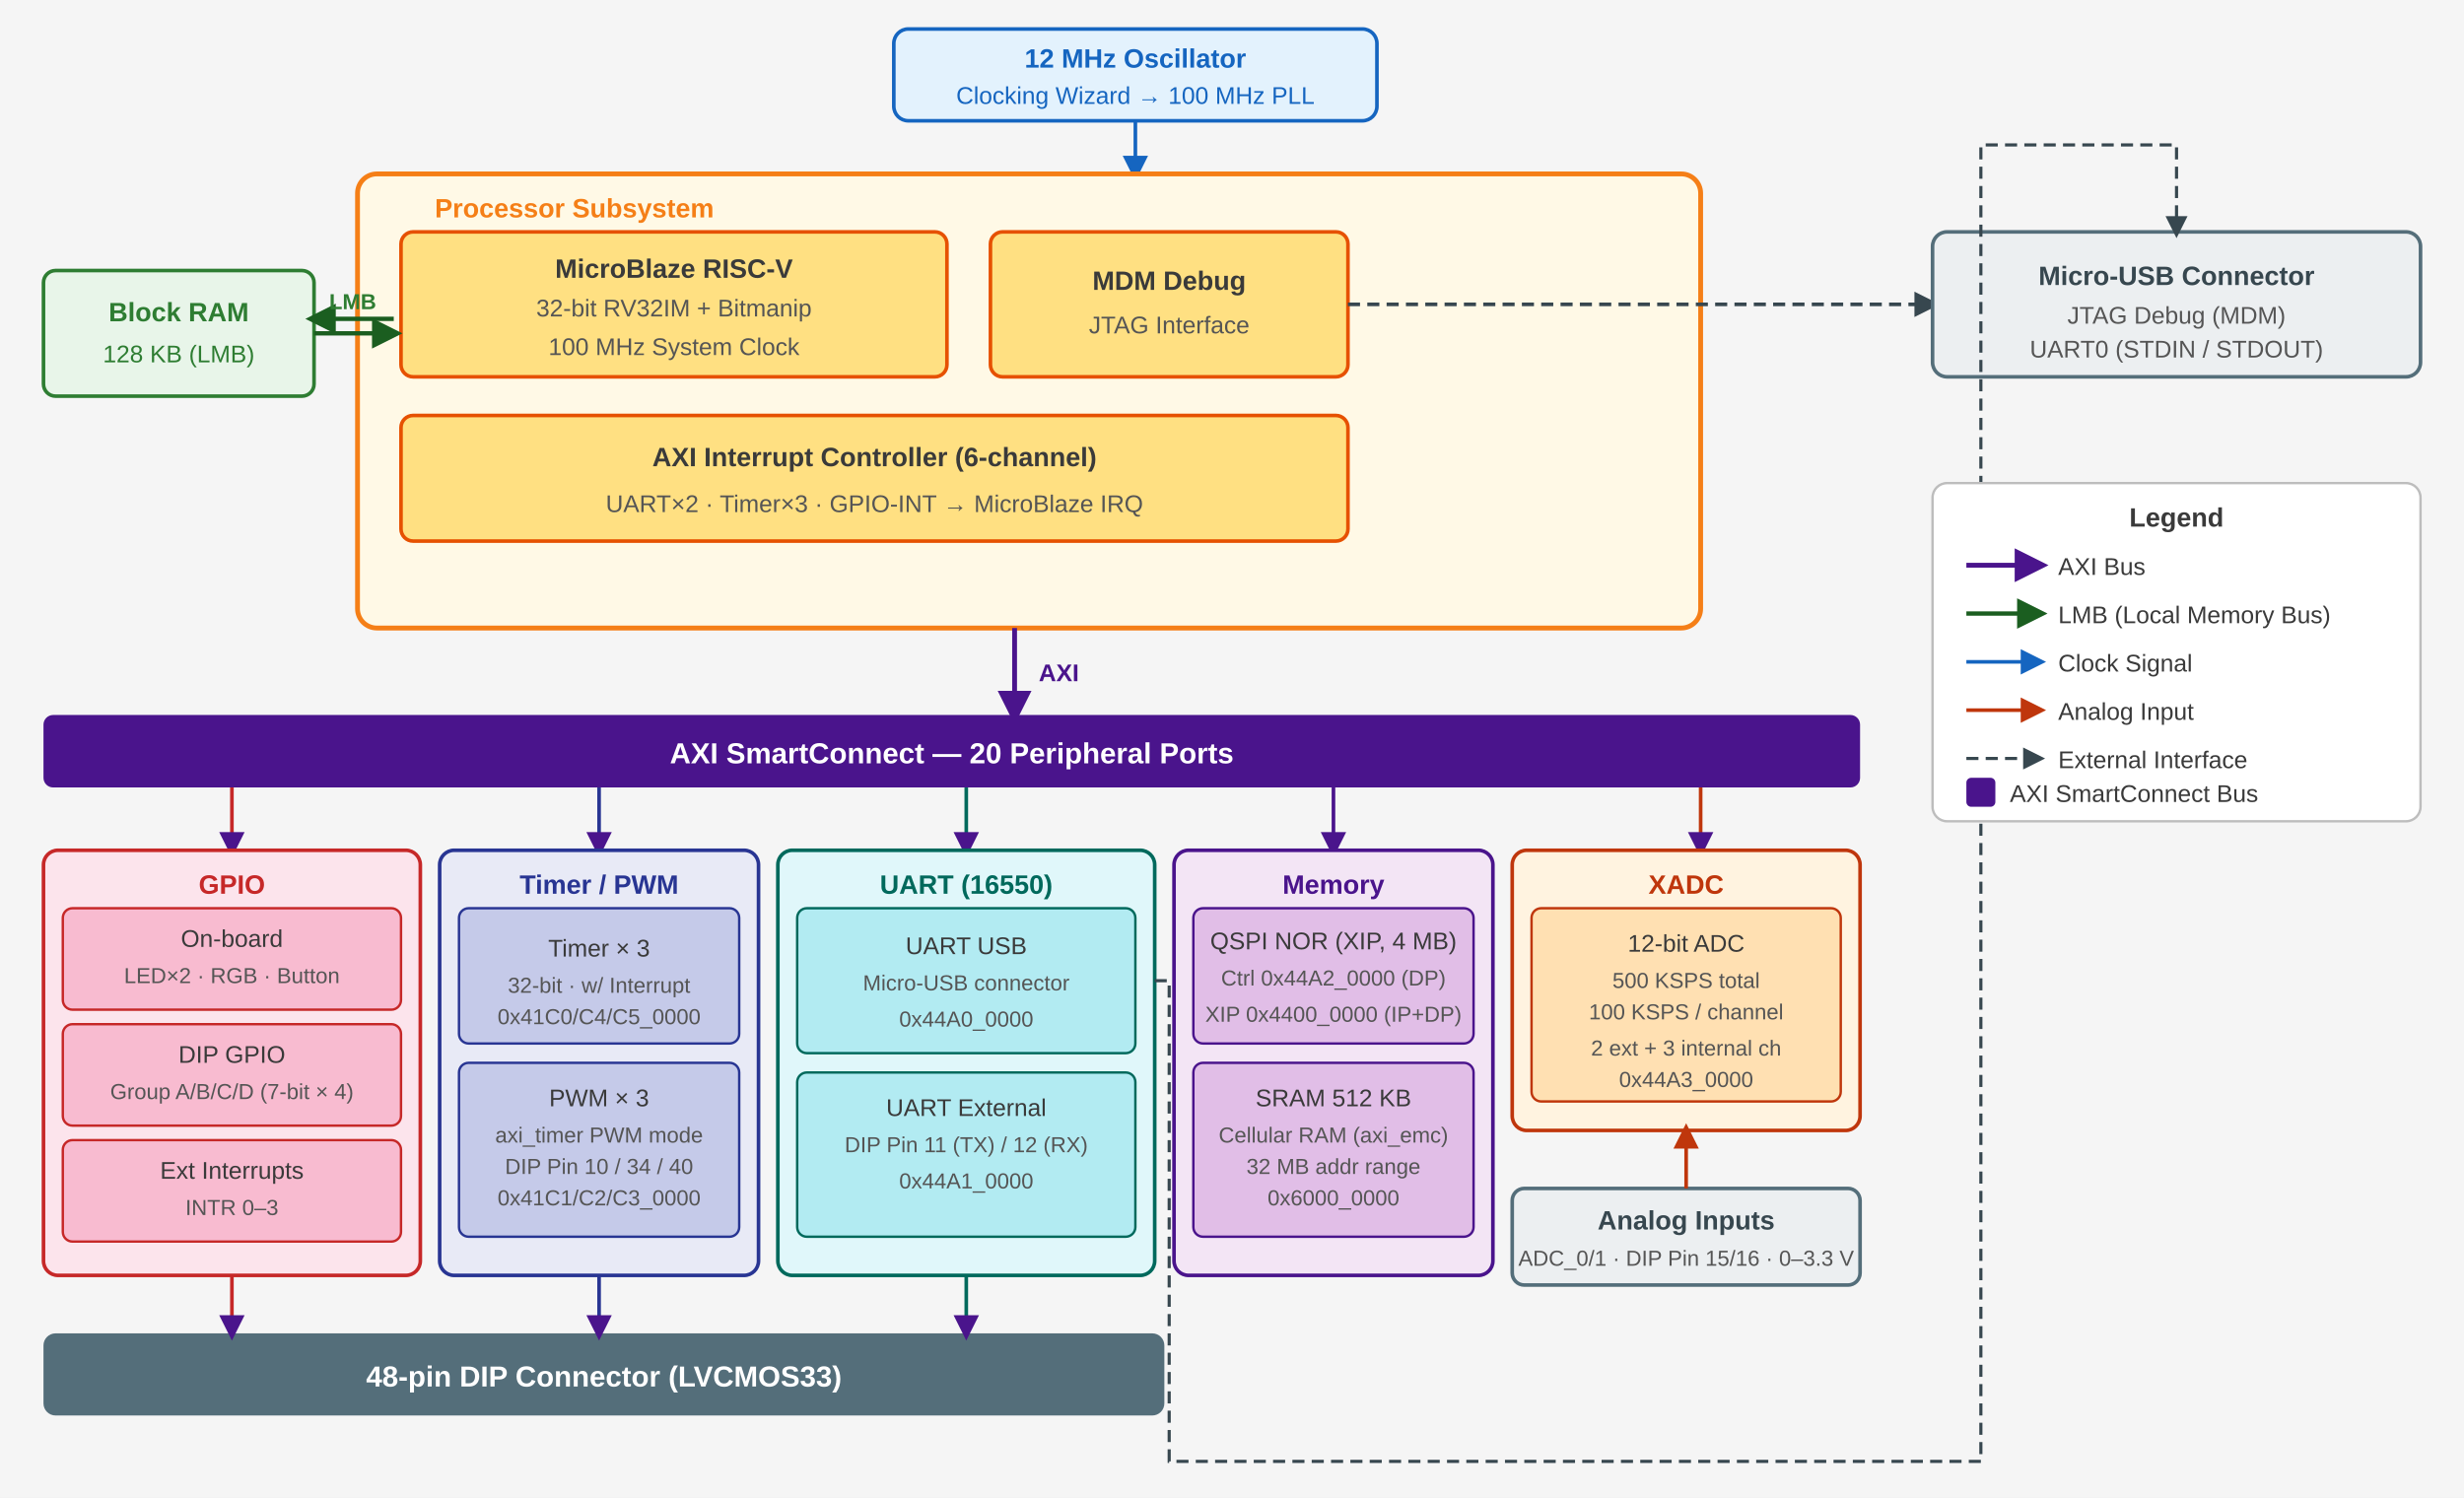
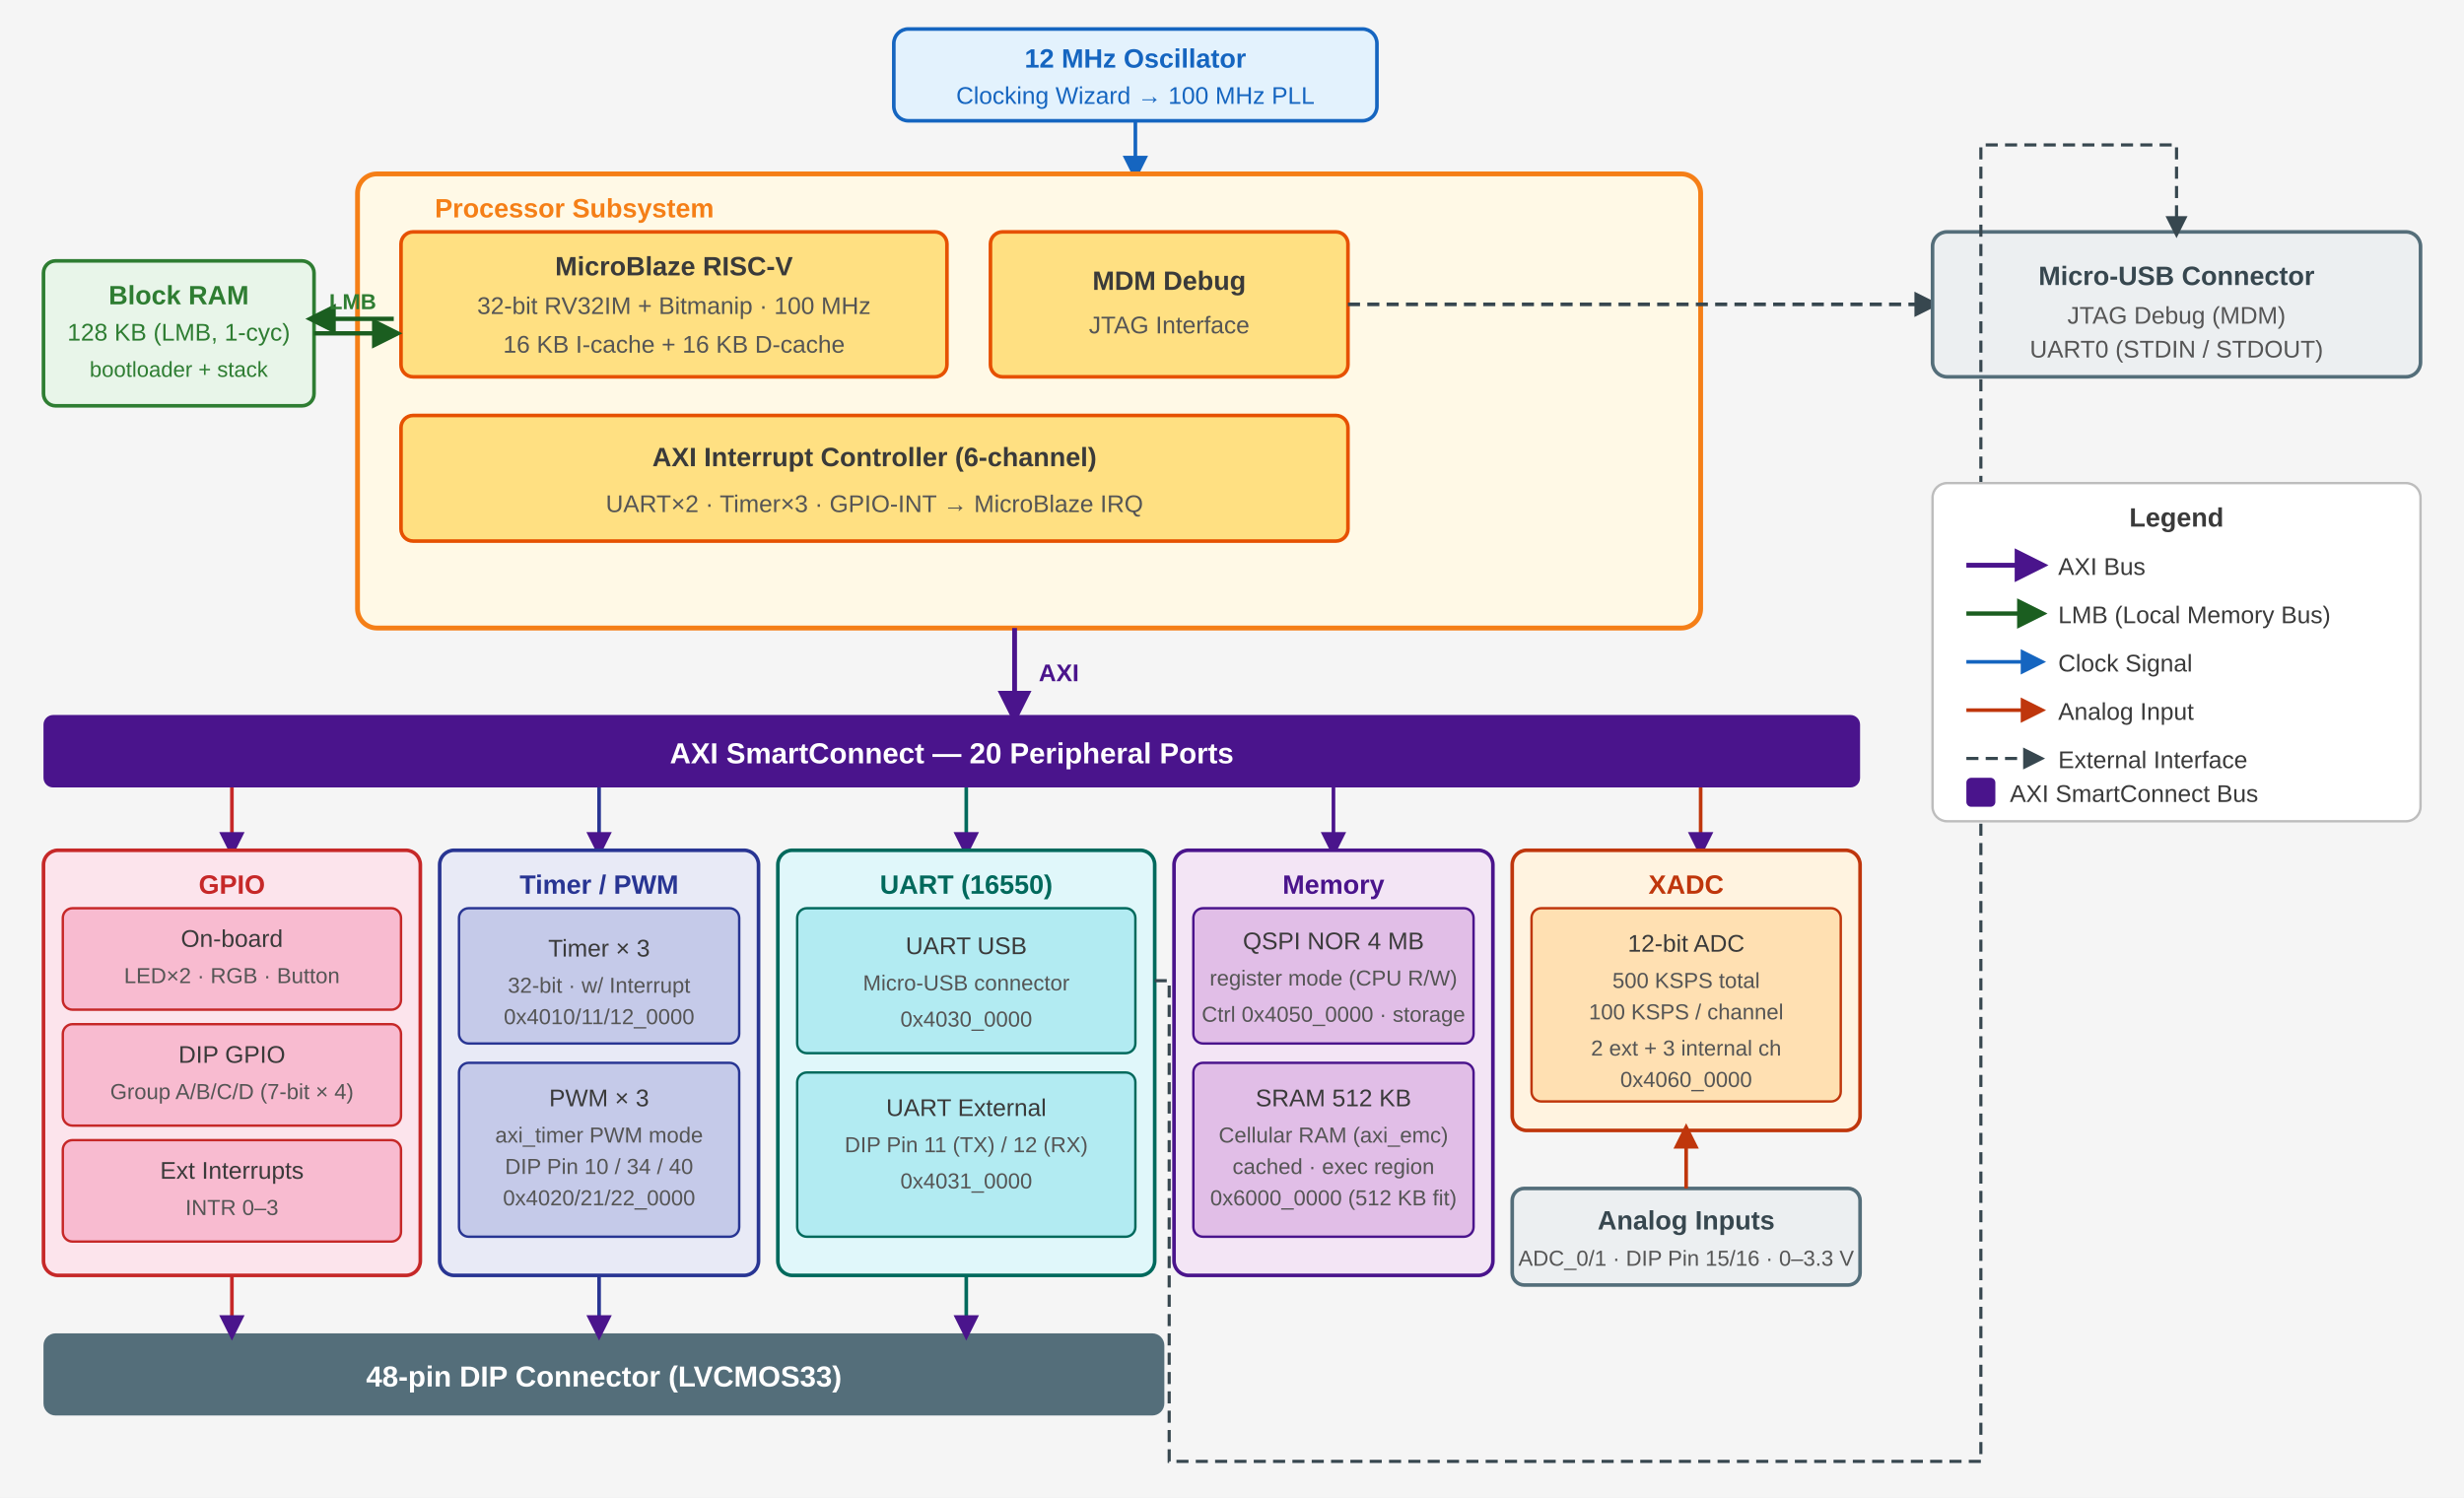
<svg xmlns="http://www.w3.org/2000/svg" width="1020" height="620" font-family="Segoe UI, Arial, sans-serif" font-size="11">
  <defs>
    <marker id="a" markerWidth="7" markerHeight="7" refX="5" refY="3.5" orient="auto">
      <path d="M0,0 L7,3.5 L0,7 z" fill="#4a148c" />
    </marker>
    <marker id="b" markerWidth="7" markerHeight="7" refX="5" refY="3.5" orient="auto">
      <path d="M0,0 L7,3.5 L0,7 z" fill="#1b5e20" />
    </marker>
    <marker id="c" markerWidth="7" markerHeight="7" refX="5" refY="3.5" orient="auto">
      <path d="M0,0 L7,3.5 L0,7 z" fill="#37474f" />
    </marker>
    <marker id="d" markerWidth="7" markerHeight="7" refX="5" refY="3.5" orient="auto">
      <path d="M0,0 L7,3.5 L0,7 z" fill="#1565c0" />
    </marker>
    <marker id="e" markerWidth="7" markerHeight="7" refX="5" refY="3.5" orient="auto">
      <path d="M0,0 L7,3.5 L0,7 z" fill="#bf360c" />
    </marker>
  </defs>
  <rect width="1020" height="620" fill="#f5f5f5" />
  <rect x="370" y="12" width="200" height="38" rx="6" fill="#e3f2fd" stroke="#1565c0" stroke-width="1.5" />
  <text x="470" y="28" text-anchor="middle" font-weight="bold" fill="#1565c0">12 MHz Oscillator</text>
  <text x="470" y="43" text-anchor="middle" fill="#1565c0" font-size="10">Clocking Wizard → 100 MHz PLL</text>
  <line x1="470" y1="50" x2="470" y2="72" stroke="#1565c0" stroke-width="1.5" marker-end="url(#d)" />
  <rect x="148" y="72" width="556" height="188" rx="8" fill="#fff9e6" stroke="#f57f17" stroke-width="2" />
  <text x="180" y="90" font-weight="bold" fill="#f57f17" font-size="11">Processor Subsystem</text>
  <rect x="166" y="96" width="226" height="60" rx="5" fill="#ffe082" stroke="#e65100" stroke-width="1.5" />
-   <text x="279" y="115" text-anchor="middle" font-weight="bold" fill="#3a3a3a">MicroBlaze RISC-V</text>
-   <text x="279" y="131" text-anchor="middle" fill="#555" font-size="10">32-bit RV32IM + Bitmanip</text>
-   <text x="279" y="147" text-anchor="middle" fill="#555" font-size="10">100 MHz System Clock</text>
+   <text x="279" y="114" text-anchor="middle" font-weight="bold" fill="#3a3a3a">MicroBlaze RISC-V</text>
+   <text x="279" y="130" text-anchor="middle" fill="#555" font-size="10">32-bit RV32IM + Bitmanip · 100 MHz</text>
+   <text x="279" y="146" text-anchor="middle" fill="#555" font-size="10">16 KB I-cache + 16 KB D-cache</text>
  <rect x="410" y="96" width="148" height="60" rx="5" fill="#ffe082" stroke="#e65100" stroke-width="1.5" />
  <text x="484" y="120" text-anchor="middle" font-weight="bold" fill="#3a3a3a">MDM Debug</text>
  <text x="484" y="138" text-anchor="middle" fill="#555" font-size="10">JTAG Interface</text>
  <line x1="558" y1="126" x2="800" y2="126" stroke="#37474f" stroke-width="1.5" stroke-dasharray="5,3" marker-end="url(#c)" />
  <rect x="166" y="172" width="392" height="52" rx="5" fill="#ffe082" stroke="#e65100" stroke-width="1.5" />
  <text x="362" y="193" text-anchor="middle" font-weight="bold" fill="#3a3a3a">AXI Interrupt Controller  (6-channel)</text>
  <text x="362" y="212" text-anchor="middle" fill="#555" font-size="10">UART×2 · Timer×3 · GPIO-INT  →  MicroBlaze IRQ</text>
-   <rect x="18" y="112" width="112" height="52" rx="5" fill="#e8f5e9" stroke="#2e7d32" stroke-width="1.5" />
-   <text x="74" y="133" text-anchor="middle" font-weight="bold" fill="#2e7d32">Block RAM</text>
-   <text x="74" y="150" text-anchor="middle" fill="#2e7d32" font-size="10">128 KB (LMB)</text>
+   <rect x="18" y="108" width="112" height="60" rx="5" fill="#e8f5e9" stroke="#2e7d32" stroke-width="1.5" />
+   <text x="74" y="126" text-anchor="middle" font-weight="bold" fill="#2e7d32">Block RAM</text>
+   <text x="74" y="141" text-anchor="middle" fill="#2e7d32" font-size="10">128 KB (LMB, 1-cyc)</text>
+   <text x="74" y="156" text-anchor="middle" fill="#2e7d32" font-size="9">bootloader + stack</text>
  <line x1="130" y1="138" x2="163" y2="138" stroke="#1b5e20" stroke-width="1.8" marker-end="url(#b)" />
  <line x1="163" y1="132" x2="130" y2="132" stroke="#1b5e20" stroke-width="1.8" marker-end="url(#b)" />
  <text x="146" y="128" text-anchor="middle" fill="#2e7d32" font-size="9" font-weight="bold">LMB</text>
  <line x1="420" y1="260" x2="420" y2="296" stroke="#4a148c" stroke-width="2" marker-end="url(#a)" />
  <text x="430" y="282" fill="#4a148c" font-size="10" font-weight="bold">AXI</text>
  <rect x="18" y="296" width="752" height="30" rx="4" fill="#4a148c" />
  <text x="394" y="316" text-anchor="middle" fill="white" font-weight="bold" font-size="12">AXI SmartConnect  —  20 Peripheral Ports</text>
  <line x1="96" y1="326" x2="96" y2="352" stroke="#c62828" stroke-width="1.5" marker-end="url(#a)" />
  <line x1="248" y1="326" x2="248" y2="352" stroke="#283593" stroke-width="1.5" marker-end="url(#a)" />
  <line x1="400" y1="326" x2="400" y2="352" stroke="#00695c" stroke-width="1.5" marker-end="url(#a)" />
  <line x1="552" y1="326" x2="552" y2="352" stroke="#4a148c" stroke-width="1.5" marker-end="url(#a)" />
  <line x1="704" y1="326" x2="704" y2="352" stroke="#bf360c" stroke-width="1.5" marker-end="url(#a)" />
  <rect x="18" y="352" width="156" height="176" rx="6" fill="#fce4ec" stroke="#c62828" stroke-width="1.5" />
  <text x="96" y="370" text-anchor="middle" font-weight="bold" fill="#c62828">GPIO</text>
  <rect x="26" y="376" width="140" height="42" rx="4" fill="#f8bbd0" stroke="#c62828" stroke-width="1" />
  <text x="96" y="392" text-anchor="middle" fill="#3a3a3a" font-size="10">On-board</text>
  <text x="96" y="407" text-anchor="middle" fill="#555" font-size="9">LED×2 · RGB · Button</text>
  <rect x="26" y="424" width="140" height="42" rx="4" fill="#f8bbd0" stroke="#c62828" stroke-width="1" />
  <text x="96" y="440" text-anchor="middle" fill="#3a3a3a" font-size="10">DIP GPIO</text>
  <text x="96" y="455" text-anchor="middle" fill="#555" font-size="9">Group A/B/C/D  (7-bit × 4)</text>
  <rect x="26" y="472" width="140" height="42" rx="4" fill="#f8bbd0" stroke="#c62828" stroke-width="1" />
  <text x="96" y="488" text-anchor="middle" fill="#3a3a3a" font-size="10">Ext Interrupts</text>
  <text x="96" y="503" text-anchor="middle" fill="#555" font-size="9">INTR 0–3</text>
  <rect x="182" y="352" width="132" height="176" rx="6" fill="#e8eaf6" stroke="#283593" stroke-width="1.5" />
  <text x="248" y="370" text-anchor="middle" font-weight="bold" fill="#283593">Timer / PWM</text>
  <rect x="190" y="376" width="116" height="56" rx="4" fill="#c5cae9" stroke="#283593" stroke-width="1" />
  <text x="248" y="396" text-anchor="middle" fill="#3a3a3a" font-size="10">Timer × 3</text>
  <text x="248" y="411" text-anchor="middle" fill="#555" font-size="9">32-bit · w/ Interrupt</text>
-   <text x="248" y="424" text-anchor="middle" fill="#555" font-size="9">0x41C0/C4/C5_0000</text>
+   <text x="248" y="424" text-anchor="middle" fill="#555" font-size="9">0x4010/11/12_0000</text>
  <rect x="190" y="440" width="116" height="72" rx="4" fill="#c5cae9" stroke="#283593" stroke-width="1" />
  <text x="248" y="458" text-anchor="middle" fill="#3a3a3a" font-size="10">PWM × 3</text>
  <text x="248" y="473" text-anchor="middle" fill="#555" font-size="9">axi_timer PWM mode</text>
  <text x="248" y="486" text-anchor="middle" fill="#555" font-size="9">DIP Pin 10 / 34 / 40</text>
-   <text x="248" y="499" text-anchor="middle" fill="#555" font-size="9">0x41C1/C2/C3_0000</text>
+   <text x="248" y="499" text-anchor="middle" fill="#555" font-size="9">0x4020/21/22_0000</text>
  <rect x="322" y="352" width="156" height="176" rx="6" fill="#e0f7fa" stroke="#00695c" stroke-width="1.5" />
  <text x="400" y="370" text-anchor="middle" font-weight="bold" fill="#00695c">UART  (16550)</text>
  <rect x="330" y="376" width="140" height="60" rx="4" fill="#b2ebf2" stroke="#00695c" stroke-width="1" />
  <text x="400" y="395" text-anchor="middle" fill="#3a3a3a" font-size="10">UART USB</text>
  <text x="400" y="410" text-anchor="middle" fill="#555" font-size="9">Micro-USB connector</text>
-   <text x="400" y="425" text-anchor="middle" fill="#555" font-size="9">0x44A0_0000</text>
+   <text x="400" y="425" text-anchor="middle" fill="#555" font-size="9">0x4030_0000</text>
  <rect x="330" y="444" width="140" height="68" rx="4" fill="#b2ebf2" stroke="#00695c" stroke-width="1" />
  <text x="400" y="462" text-anchor="middle" fill="#3a3a3a" font-size="10">UART External</text>
  <text x="400" y="477" text-anchor="middle" fill="#555" font-size="9">DIP Pin 11 (TX) / 12 (RX)</text>
-   <text x="400" y="492" text-anchor="middle" fill="#555" font-size="9">0x44A1_0000</text>
+   <text x="400" y="492" text-anchor="middle" fill="#555" font-size="9">0x4031_0000</text>
  <rect x="486" y="352" width="132" height="176" rx="6" fill="#f3e5f5" stroke="#4a148c" stroke-width="1.5" />
  <text x="552" y="370" text-anchor="middle" font-weight="bold" fill="#4a148c">Memory</text>
  <rect x="494" y="376" width="116" height="56" rx="4" fill="#e1bee7" stroke="#4a148c" stroke-width="1" />
-   <text x="552" y="393" text-anchor="middle" fill="#3a3a3a" font-size="10">QSPI NOR (XIP, 4 MB)</text>
-   <text x="552" y="408" text-anchor="middle" fill="#555" font-size="9">Ctrl  0x44A2_0000  (DP)</text>
-   <text x="552" y="423" text-anchor="middle" fill="#555" font-size="9">XIP   0x4400_0000  (IP+DP)</text>
+   <text x="552" y="393" text-anchor="middle" fill="#3a3a3a" font-size="10">QSPI NOR  4 MB</text>
+   <text x="552" y="408" text-anchor="middle" fill="#555" font-size="9">register mode (CPU R/W)</text>
+   <text x="552" y="423" text-anchor="middle" fill="#555" font-size="9">Ctrl 0x4050_0000 · storage</text>
  <rect x="494" y="440" width="116" height="72" rx="4" fill="#e1bee7" stroke="#4a148c" stroke-width="1" />
  <text x="552" y="458" text-anchor="middle" fill="#3a3a3a" font-size="10">SRAM  512 KB</text>
  <text x="552" y="473" text-anchor="middle" fill="#555" font-size="9">Cellular RAM (axi_emc)</text>
-   <text x="552" y="486" text-anchor="middle" fill="#555" font-size="9">32 MB addr range</text>
-   <text x="552" y="499" text-anchor="middle" fill="#555" font-size="9">0x6000_0000</text>
+   <text x="552" y="486" text-anchor="middle" fill="#555" font-size="9">cached · exec region</text>
+   <text x="552" y="499" text-anchor="middle" fill="#555" font-size="9">0x6000_0000 (512 KB fit)</text>
  <rect x="626" y="352" width="144" height="116" rx="6" fill="#fff3e0" stroke="#bf360c" stroke-width="1.5" />
  <text x="698" y="370" text-anchor="middle" font-weight="bold" fill="#bf360c">XADC</text>
  <rect x="634" y="376" width="128" height="80" rx="4" fill="#ffe0b2" stroke="#bf360c" stroke-width="1" />
  <text x="698" y="394" text-anchor="middle" fill="#3a3a3a" font-size="10">12-bit ADC</text>
  <text x="698" y="409" text-anchor="middle" fill="#555" font-size="9">500 KSPS total</text>
  <text x="698" y="422" text-anchor="middle" fill="#555" font-size="9">100 KSPS / channel</text>
  <text x="698" y="437" text-anchor="middle" fill="#555" font-size="9">2 ext + 3 internal ch</text>
-   <text x="698" y="450" text-anchor="middle" fill="#555" font-size="9">0x44A3_0000</text>
+   <text x="698" y="450" text-anchor="middle" fill="#555" font-size="9">0x4060_0000</text>
  <rect x="18" y="552" width="464" height="34" rx="5" fill="#546e7a" />
  <text x="250" y="574" text-anchor="middle" fill="white" font-weight="bold" font-size="12">48-pin DIP Connector  (LVCMOS33)</text>
  <line x1="96" y1="528" x2="96" y2="552" stroke="#c62828" stroke-width="1.5" marker-end="url(#a)" />
  <line x1="248" y1="528" x2="248" y2="552" stroke="#283593" stroke-width="1.5" marker-end="url(#a)" />
  <line x1="400" y1="528" x2="400" y2="552" stroke="#00695c" stroke-width="1.5" marker-end="url(#a)" />
  <rect x="626" y="492" width="144" height="40" rx="5" fill="#eceff1" stroke="#546e7a" stroke-width="1.5" />
  <text x="698" y="509" text-anchor="middle" font-weight="bold" fill="#37474f">Analog Inputs</text>
  <text x="698" y="524" text-anchor="middle" fill="#555" font-size="9">ADC_0/1 · DIP Pin 15/16 · 0–3.3 V</text>
  <line x1="698" y1="492" x2="698" y2="468" stroke="#bf360c" stroke-width="1.5" marker-end="url(#e)" />
  <rect x="800" y="96" width="202" height="60" rx="6" fill="#eceff1" stroke="#546e7a" stroke-width="1.5" />
  <text x="901" y="118" text-anchor="middle" font-weight="bold" fill="#37474f">Micro-USB Connector</text>
  <text x="901" y="134" text-anchor="middle" fill="#555" font-size="10">JTAG Debug  (MDM)</text>
  <text x="901" y="148" text-anchor="middle" fill="#555" font-size="10">UART0  (STDIN / STDOUT)</text>
  <polyline points="478,406 484,406 484,605 820,605 820,60 901,60 901,96" fill="none" stroke="#37474f" stroke-width="1.3" stroke-dasharray="5,3" marker-end="url(#c)" />
  <rect x="800" y="200" width="202" height="140" rx="6" fill="#ffffff" stroke="#bdbdbd" stroke-width="1" />
  <text x="901" y="218" text-anchor="middle" font-weight="bold" fill="#3a3a3a">Legend</text>
  <line x1="814" y1="234" x2="844" y2="234" stroke="#4a148c" stroke-width="2" marker-end="url(#a)" />
  <text x="852" y="238" fill="#3a3a3a" font-size="10">AXI Bus</text>
  <line x1="814" y1="254" x2="844" y2="254" stroke="#1b5e20" stroke-width="1.8" marker-end="url(#b)" />
  <text x="852" y="258" fill="#3a3a3a" font-size="10">LMB (Local Memory Bus)</text>
  <line x1="814" y1="274" x2="844" y2="274" stroke="#1565c0" stroke-width="1.5" marker-end="url(#d)" />
  <text x="852" y="278" fill="#3a3a3a" font-size="10">Clock Signal</text>
  <line x1="814" y1="294" x2="844" y2="294" stroke="#bf360c" stroke-width="1.5" marker-end="url(#e)" />
  <text x="852" y="298" fill="#3a3a3a" font-size="10">Analog Input</text>
  <line x1="814" y1="314" x2="844" y2="314" stroke="#37474f" stroke-width="1.3" stroke-dasharray="5,3" marker-end="url(#c)" />
  <text x="852" y="318" fill="#3a3a3a" font-size="10">External Interface</text>
  <rect x="814" y="322" width="12" height="12" fill="#4a148c" rx="2" />
  <text x="832" y="332" fill="#3a3a3a" font-size="10">AXI SmartConnect Bus</text>
</svg>
